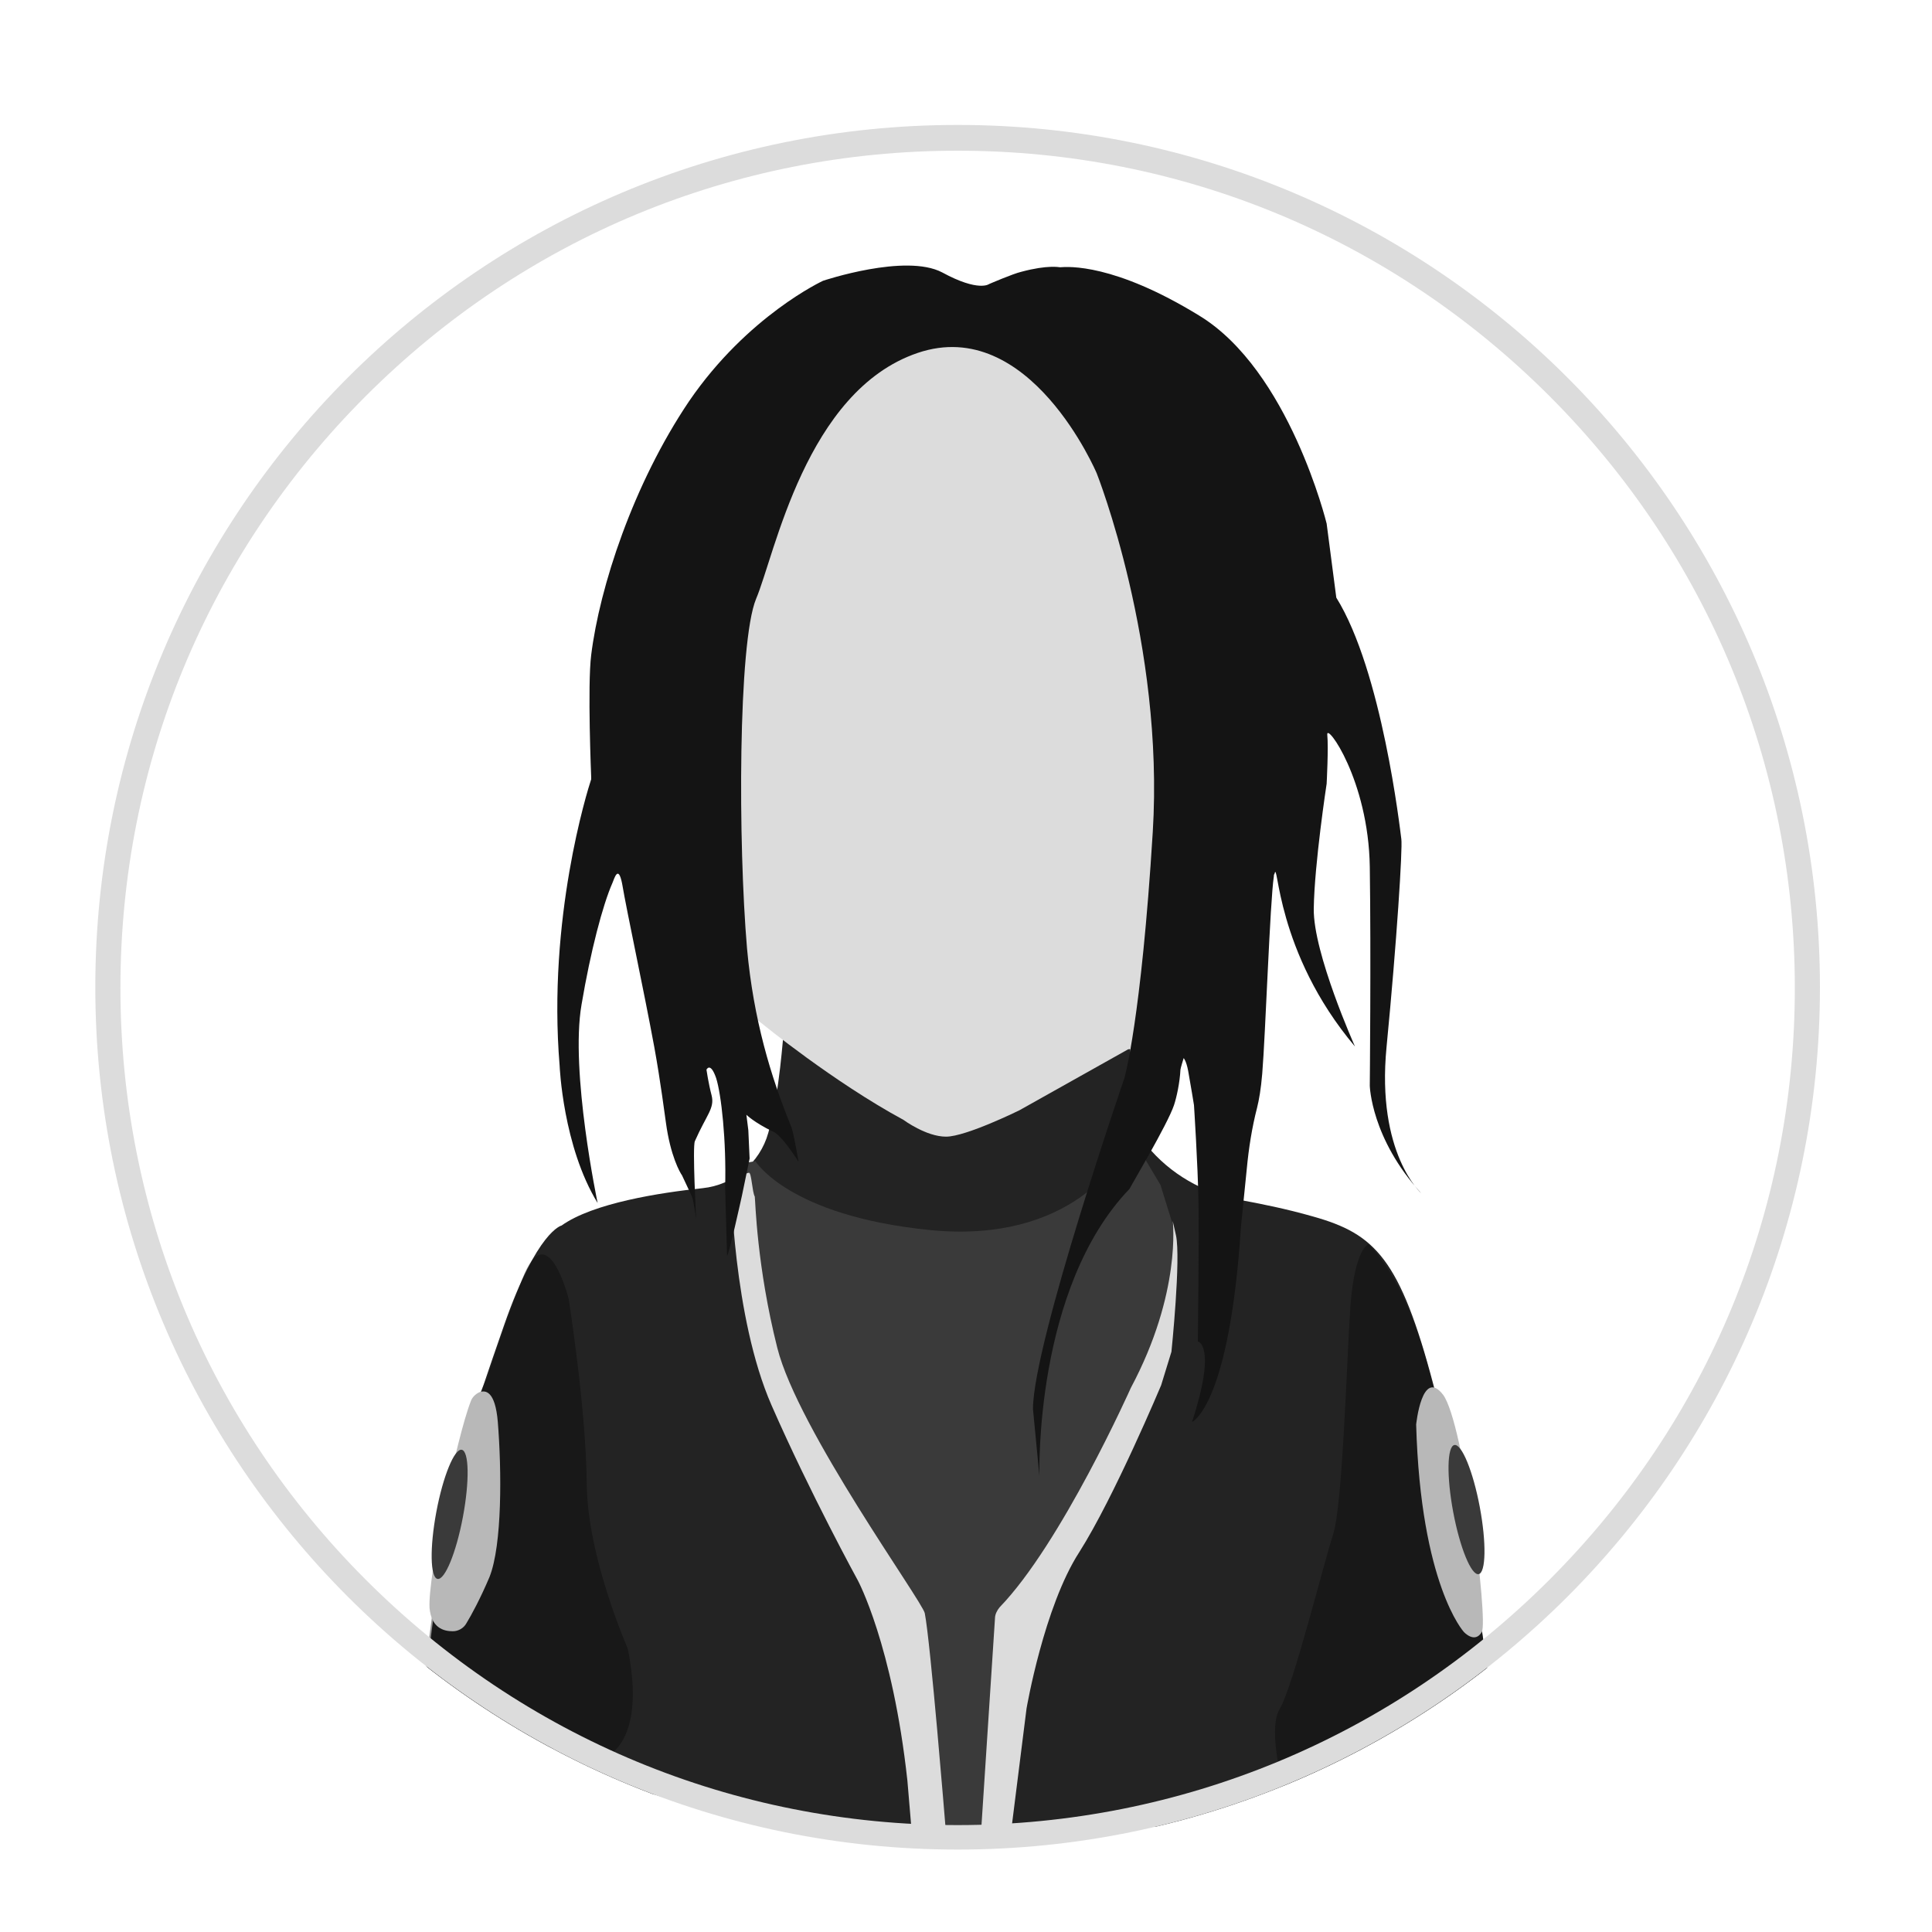
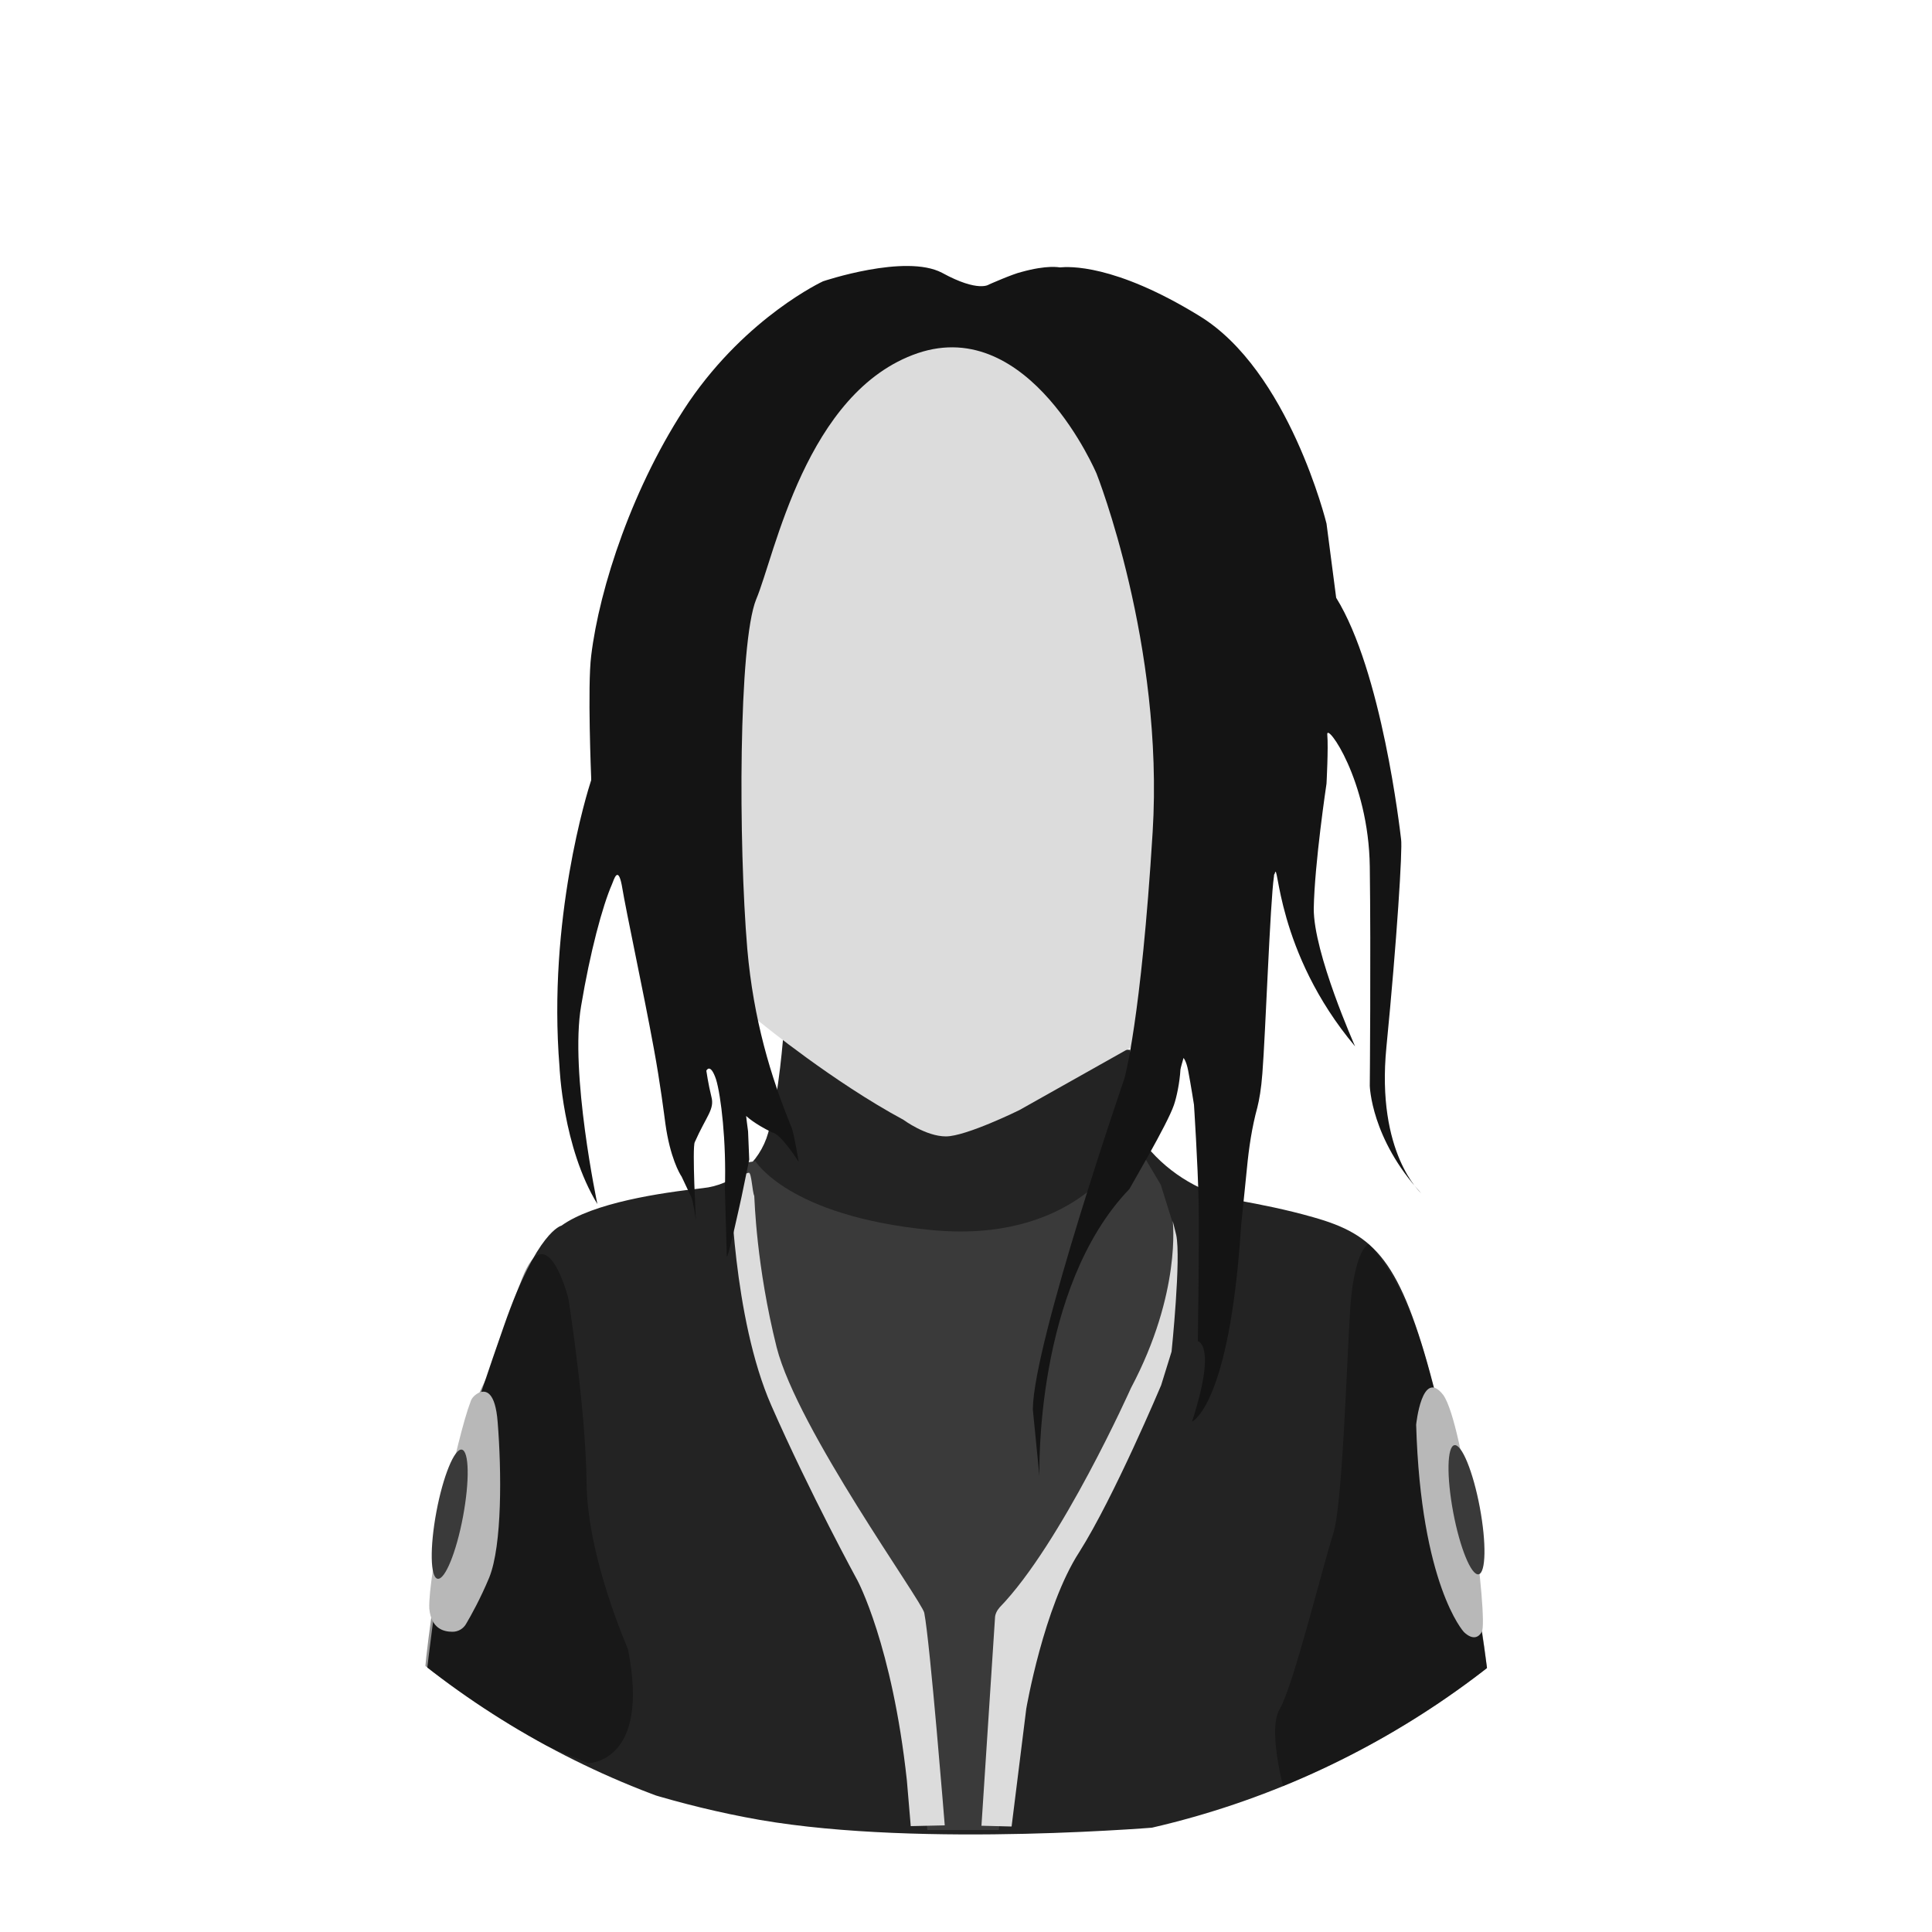
- <svg xmlns="http://www.w3.org/2000/svg" xmlns:xlink="http://www.w3.org/1999/xlink" version="1.1" id="Capa_1" x="0px" y="0px" viewBox="0 0 300 300" style="enable-background:new 0 0 300 300;" xml:space="preserve" width="500px" height="500px">
+ <svg xmlns="http://www.w3.org/2000/svg" xmlns:xlink="http://www.w3.org/1999/xlink" version="1.1" id="Capa_1" x="0px" y="0px" viewBox="0 0 500 500" style="enable-background:new 0 0 500 500;" xml:space="preserve" width="500px" height="500px">
  <style type="text/css">
- 	.st0{clip-path:url(#SVGID_00000119798975840456652640000010606633919500168106_);}
+ 	.st0{clip-path:url(#SVGID_00000026161976310726440270000009807911159354928056_);}
	.st1{fill:#232323;}
	.st2{fill:#DCDCDC;}
	.st3{fill:#3A3A3A;}
- 	.st4{fill:#DCDCDC;}
- 	.st5{opacity:0.44;fill:#080808;enable-background:new    ;}
- 	.st6{fill:#B8B8B8;}
- 	.st7{fill:#141414;}
- 	.st8{fill:#3A3A3A;}
+ 	.st4{opacity:0.44;fill:#080808;enable-background:new    ;}
+ 	.st5{fill:#B8B8B8;}
+ 	.st6{fill:#141414;}
</style>
  <g>
-     <defs>
-       <circle id="SVGID_1_" cx="148.7" cy="153.3" r="133.9" />
-     </defs>
-     <clipPath id="SVGID_00000039819594623196914780000013780350666897183385_">
-       <use xlink:href="#SVGID_1_" style="overflow:visible;" />
-     </clipPath>
-     <g style="clip-path:url(#SVGID_00000039819594623196914780000013780350666897183385_);">
-       <g>
-         <path class="st1" d="M119.3,175.9c-1.3,4.7-5.4,8.1-10.2,8.6c-6.6,0.7-17,2.3-21.9,5.8c0,0-3.8,0.8-8.9,15.4     c-5.1,14.6-7.7,22.9-8.3,26.7c-0.6,3.8-4.1,27.7-3.9,29.5c0.2,1.8,7.5,5.5,7.5,5.5s19,10.7,44.4,15.1c25.4,4.4,63.2,1,63.2,1     s35.2-6.3,48.9-13.9c0,0,2.3,0.7,1.4-6.3c-0.9-7.1-3.7-28.5-8.9-48.2c-5.2-19.7-9.1-23.5-18.7-26.2c-4.2-1.2-8.2-2-11.5-2.6     c-5.6-1.1-10.7-4-14.3-8.4c-0.4-0.4-0.6-0.8-0.8-1.1c-1.3-2.2-1.8-13.9-1.8-13.9l-53.8-2.5C121.6,160.3,121.1,169.7,119.3,175.9z     " />
-         <path class="st2" d="M118.4,159c0,0,11,9,21.9,14.9c0,0,3.5,2.6,6.6,2.6c3.1,0,11.4-4.1,11.4-4.1l17.3-9.7l8.8-14.2l2.3-38.1     l-11.2-40.4l-8.8-16.2l-19-3.4l-24.6,6.4l-15,17.3l-5.6,38.2l6.9,39.9L118.4,159z" />
-         <path class="st3" d="M117.3,180.3c0,0,5.1,8.5,27.1,10.7c22.1,2.2,29.5-11.4,29.5-11.4l1.9-3l4.4,7.4l2.2,7.1l-0.6,11.2l-6.4,19     l-9.4,18l-7.5,12.9l-2.8,25.1l-0.6,6.9H144l-2.2-23.7l-11.4-25.4l-7.7-13.3l-6.3-21.6l-1.5-15.2l0.1-4.3L117.3,180.3z" />
+     <g>
+       <defs>
+         <circle id="SVGID_1_" cx="247.8" cy="255.5" r="223.2" />
+       </defs>
+       <clipPath id="SVGID_00000045604630420633917260000013243947923527298950_">
+         <use xlink:href="#SVGID_1_" style="overflow:visible;" />
+       </clipPath>
+       <g style="clip-path:url(#SVGID_00000045604630420633917260000013243947923527298950_);">
        <g>
-           <path class="st4" d="M182.1,189.6c0,0,1.4,11.1-6.5,25.9c0,0-10.8,24.2-20.4,34.1c-0.4,0.5-0.7,1.1-0.7,1.7l-2.1,32.2l4.7,0.1      l2.3-18.3c0,0,2.7-15.8,8.2-24.3c5.4-8.5,12.7-25.9,12.7-25.9l1.6-5.2c0,0,1.5-14.5,0.7-18.1L182.1,189.6L182.1,189.6z" />
+           <path class="st1" d="M198.8,293.2c-2.2,7.8-9,13.5-17,14.3c-11,1.2-28.3,3.8-36.5,9.7c0,0-6.3,1.3-14.8,25.7      c-8.5,24.3-12.8,38.2-13.8,44.5c-1,6.3-6.8,46.2-6.5,49.2c0.3,3,12.5,9.2,12.5,9.2s31.7,17.8,74,25.2      c42.3,7.3,105.3,1.7,105.3,1.7s58.7-10.5,81.5-23.2c0,0,3.8,1.2,2.3-10.5c-1.5-11.8-6.2-47.5-14.8-80.3s-15.2-39.2-31.2-43.7      c-7-2-13.7-3.3-19.2-4.3c-9.3-1.8-17.8-6.7-23.8-14c-0.7-0.7-1-1.3-1.3-1.8c-2.2-3.7-3-23.2-3-23.2l-89.7-4.2      C202.7,267.2,201.8,282.8,198.8,293.2z" />
+           <path class="st2" d="M197.3,265c0,0,18.3,15,36.5,24.8c0,0,5.8,4.3,11,4.3s19-6.8,19-6.8l28.8-16.2l14.7-23.7l3.8-63.5      l-18.7-67.3l-14.7-27L246.2,84l-41,10.7l-25,28.8l-9.3,63.7l11.5,66.5L197.3,265z" />
+           <path class="st3" d="M195.5,300.5c0,0,8.5,14.2,45.2,17.8c36.8,3.7,49.2-19,49.2-19l3.2-5l7.3,12.3l3.7,11.8l-1,18.7l-10.7,31.7      l-15.7,30l-12.5,21.5l-4.7,41.8l-1,11.5H240l-3.7-39.5l-19-42.3l-12.8-22.2l-10.5-36l-2.5-25.3l0.2-7.2L195.5,300.5z" />
+           <g>
+             <path class="st2" d="M303.5,316c0,0,2.3,18.5-10.8,43.2c0,0-18,40.3-34,56.8c-0.7,0.8-1.2,1.8-1.2,2.8l-3.5,53.7l7.8,0.2       l3.8-30.5c0,0,4.5-26.3,13.7-40.5c9-14.2,21.2-43.2,21.2-43.2l2.7-8.7c0,0,2.5-24.2,1.2-30.2L303.5,316L303.5,316z" />
+           </g>
+           <g>
+             <path class="st2" d="M193.8,303.5C193.8,303.5,193.7,303.5,193.8,303.5c-0.7,0-4.7,2.2-4.7,2.2s0.5,35.2,10.5,58       c10,22.8,22.3,45.3,22.3,45.3s9,16.7,12.8,51.8l1,11.8l8.8-0.2c0,0-3.8-47.3-5.3-55c-0.7-3.2-32.8-47.5-38.2-68.7       c-5.3-21.2-5.7-38-5.8-39.2C194.7,308.5,194.5,303.5,193.8,303.5L193.8,303.5z" />
+           </g>
+           <path class="st4" d="M152.2,456.3c0,0,16.2,0,10.3-29.5c-0.2-0.7-10.5-23.7-10.7-43c-0.2-19.3-4.7-47.7-4.7-47.7s-5.5-22-12-5.2      c-5.8,15-9.2,25.8-9.2,25.8s-6.7,11.5-10.7,37.5c-4,26.2-5.7,39.2-5.3,42C110.2,439.3,152.2,456.3,152.2,456.3z" />
+           <path class="st5" d="M121.8,362.7c0.3-1,1.2-1.8,2.2-2.3c1.7-0.7,4.2-0.3,4.8,7.7c1,12.5,1.2,31.8-2.2,40.2      c-2.3,5.5-4.7,9.8-6,12c-0.7,1.2-2,2-3.5,2c-2.3,0-5.5-0.8-6-6C110.7,408.3,118.2,372,121.8,362.7z" />
+           <path class="st4" d="M333.2,465.7c0,0,44.7-11,51.3-18.2c0,0,6.7,0.8-13.5-88.2c-4.7-20.5-11.5-32-16.8-37.3c0,0-3.5,1-4.7,15.8      c-1,14.8-2,51.7-4.5,59.3s-10.3,39.3-13.8,45.2c-3.5,5.8,1.8,23.5,1.8,23.5" />
+           <path class="st5" d="M366.5,368.7c0,0,1.5-14.8,7-7.7c5.3,7.3,11.7,58.3,10,61.3c-1.8,3.2-4.7,0-4.7,0S367.7,410.2,366.5,368.7z      " />
+           <path class="st6" d="M206.7,300.7c0,0-1.3-8-2-9.3c-5.2-12.7-9.7-27.5-11.3-45.8c-2.3-27.2-2.3-79.2,2.3-90.5      c4.8-11.3,12.8-53.8,41.8-63.7c29-9.8,46.3,31.2,46.3,31.2s17.5,44.2,14.5,92.8c-3,48.7-7.3,63.7-7.3,63.7s-23.5,68.3-23.7,85.5      c0,0,0,0,0,0.2L269,382l0,0c0-0.7-1.3-48.7,23.3-74.3c0.2-0.5,9.8-16.7,11.5-21.7c0.7-2,1.5-5.8,1.7-9.2c0-0.3,0.8-3,0.8-3      s0.7,0.7,1.2,3.3c0.7,3.7,1.5,8.8,1.5,8.8s1,15.3,1.2,25.2c0.2,9.7-0.2,36-0.2,36s5,0.8-1.5,20.8l0,0c0,0,9.7-4,12.7-50.7      l1.5-14.8c0.5-5.3,1.3-10.7,2.7-15.8c0.5-2,1-4.8,1.3-8.8c0.8-10,2-44.3,3-51c0-0.2,0-0.5,0.2-0.7c1-4.3,0.2,20.2,20.8,44.7l0,0      c0,0-10.8-24.2-10.7-35.7c0.2-11.7,3.3-32.3,3.3-32.3s0.5-9.3,0.2-12.7c-0.3-3.3,10.7,11.7,11,34.2c0.3,22.7,0,56.7,0,56.7      s0.3,13.7,13.3,27.8c0,0-11.7-10.3-9-37.8c2.7-27.5,4.2-51.3,3.8-53.8c-0.3-2.5-5-43.5-16.8-62.5l0,0l-2.5-19.2l0,0      c0,0-9.7-39.7-33-53.8c-22-13.5-33.8-12.7-36-12.5c-0.2,0-3.2-0.7-10,1.2c-2.2,0.5-8.3,3.2-8.3,3.2s-2.7,2.2-12.2-3      c-9.5-5-30.8,2.2-30.8,2.2s-19.5,9-34.7,31.2c-14.5,21.5-23.2,48.2-25.3,65.7c-1,7.8,0,31.7,0,31.7c0,0.2,0,0.3,0,0.5      c-1,3-11.3,36-8.2,74.2c0,0,0.8,20.8,9.8,35.5c0,0-7.2-34-4.2-51.3c2.3-13.8,5.5-25.8,8-31.5c0.5-1.2,1.5-4.8,2.5,0.2      c1.3,7.8,5.5,27,8.3,42.3c1.7,9.2,2.7,17.3,3,19.5c1.2,8.7,3.7,13,4.2,13.7l2.5,5.3c0.5,1,1.2,6,1.2,6s-1-18.7-0.3-20.2      c3-6.8,5.2-8.5,4.3-11.8c-0.8-3.2-1.3-6.7-1.3-6.7s1-2.2,2.5,2.2c1.3,4.2,2.7,16.2,2.3,28.3l0.5,17.5c0.2,1.3,3.8-15.3,3.8-15.3      l2-9.7l-0.3-7.3c-0.2-1.3-0.5-4-0.5-4s2,2,6.8,4.3C202.2,293.5,206.7,300.7,206.7,300.7z" />
        </g>
-         <g>
-           <path class="st4" d="M116.3,182.1C116.3,182.1,116.2,182.1,116.3,182.1c-0.4,0-2.8,1.3-2.8,1.3s0.3,21.1,6.3,34.8      c6,13.7,13.4,27.2,13.4,27.2s5.4,10,7.7,31.1l0.6,7.1l5.3-0.1c0,0-2.3-28.4-3.2-33c-0.4-1.9-19.7-28.5-22.9-41.2      c-3.2-12.7-3.4-22.8-3.5-23.5C116.8,185.1,116.7,182.1,116.3,182.1L116.3,182.1z" />
-         </g>
-         <path class="st5" d="M91.3,273.8c0,0,9.7,0,6.2-17.7c-0.1-0.4-6.3-14.2-6.4-25.8c-0.1-11.6-2.8-28.6-2.8-28.6s-3.3-13.2-7.2-3.1     c-3.5,9-5.5,15.5-5.5,15.5s-4,6.9-6.4,22.5c-2.4,15.7-3.4,23.5-3.2,25.2C66.1,263.6,91.3,273.8,91.3,273.8z" />
-         <path class="st6" d="M73.1,217.6c0.2-0.6,0.7-1.1,1.3-1.4c1-0.4,2.5-0.2,2.9,4.6c0.6,7.5,0.7,19.1-1.3,24.1     c-1.4,3.3-2.8,5.9-3.6,7.2c-0.4,0.7-1.2,1.2-2.1,1.2c-1.4,0-3.3-0.5-3.6-3.6C66.4,245,70.9,223.2,73.1,217.6z" />
-         <path class="st5" d="M199.9,279.4c0,0,26.8-6.6,30.8-10.9c0,0,4,0.5-8.1-52.9c-2.8-12.3-6.9-19.2-10.1-22.4c0,0-2.1,0.6-2.8,9.5     c-0.6,8.9-1.2,31-2.7,35.6c-1.5,4.6-6.2,23.6-8.3,27.1c-2.1,3.5,1.1,14.1,1.1,14.1" />
-         <path class="st6" d="M219.9,221.2c0,0,0.9-8.9,4.2-4.6c3.2,4.4,7,35,6,36.8c-1.1,1.9-2.8,0-2.8,0S220.6,246.1,219.9,221.2z" />
-         <path class="st7" d="M124,180.4c0,0-0.8-4.8-1.2-5.6c-3.1-7.6-5.8-16.5-6.8-27.5c-1.4-16.3-1.4-47.5,1.4-54.3     c2.9-6.8,7.7-32.3,25.1-38.2s27.8,18.7,27.8,18.7s10.5,26.5,8.7,55.7s-4.4,38.2-4.4,38.2s-14.1,41-14.2,51.3c0,0,0,0,0,0.1     l1,10.4l0,0c0-0.4-0.8-29.2,14-44.6c0.1-0.3,5.9-10,6.9-13c0.4-1.2,0.9-3.5,1-5.5c0-0.2,0.5-1.8,0.5-1.8s0.4,0.4,0.7,2     c0.4,2.2,0.9,5.3,0.9,5.3s0.6,9.2,0.7,15.1c0.1,5.8-0.1,21.6-0.1,21.6s3,0.5-0.9,12.5l0,0c0,0,5.8-2.4,7.6-30.4l0.9-8.9     c0.3-3.2,0.8-6.4,1.6-9.5c0.3-1.2,0.6-2.9,0.8-5.3c0.5-6,1.2-26.6,1.8-30.6c0-0.1,0-0.3,0.1-0.4c0.6-2.6,0.1,12.1,12.5,26.8l0,0     c0,0-6.5-14.5-6.4-21.4c0.1-7,2-19.4,2-19.4s0.3-5.6,0.1-7.6c-0.2-2,6.4,7,6.6,20.5c0.2,13.6,0,34,0,34s0.2,8.2,8,16.7     c0,0-7-6.2-5.4-22.7c1.6-16.5,2.5-30.8,2.3-32.3s-3-26.1-10.1-37.5l0,0L206,81.3l0,0c0,0-5.8-23.8-19.8-32.3     c-13.2-8.1-20.3-7.6-21.6-7.5c-0.1,0-1.9-0.4-6,0.7c-1.3,0.3-5,1.9-5,1.9s-1.6,1.3-7.3-1.8c-5.7-3-18.5,1.3-18.5,1.3     S116.1,49,107,62.3c-8.7,12.9-13.9,28.9-15.2,39.4c-0.6,4.7,0,19,0,19c0,0.1,0,0.2,0,0.3c-0.6,1.8-6.8,21.6-4.9,44.5     c0,0,0.5,12.5,5.9,21.3c0,0-4.3-20.4-2.5-30.8c1.4-8.3,3.3-15.5,4.8-18.9c0.3-0.7,0.9-2.9,1.5,0.1c0.8,4.7,3.3,16.2,5,25.4     c1,5.5,1.6,10.4,1.8,11.7c0.7,5.2,2.2,7.8,2.5,8.2l1.5,3.2c0.3,0.6,0.7,3.6,0.7,3.6s-0.6-11.2-0.2-12.1c1.8-4.1,3.1-5.1,2.6-7.1     c-0.5-1.9-0.8-4-0.8-4s0.6-1.3,1.5,1.3c0.8,2.5,1.6,9.7,1.4,17c0,0,0.3,10.5,0.3,10.5c0.1,0.8,2.3-9.2,2.3-9.2s1.2-5.8,1.2-5.8     l-0.2-4.4c-0.1-0.8-0.3-2.4-0.3-2.4s1.2,1.2,4.1,2.6C121.3,176.1,124,180.4,124,180.4z" />
      </g>
    </g>
-     <g style="clip-path:url(#SVGID_00000039819594623196914780000013780350666897183385_);">
-       <path class="st4" d="M148.7,23.4c34.7,0,67.3,13.5,91.9,38.1c24.5,24.5,38.1,57.2,38.1,91.9s-13.5,67.3-38.1,91.9    c-24.5,24.5-57.2,38.1-91.9,38.1s-67.3-13.5-91.9-38.1c-24.5-24.5-38.1-57.2-38.1-91.9s13.5-67.3,38.1-91.9    C81.4,36.9,114,23.4,148.7,23.4 M148.7,19.4c-74,0-133.9,60-133.9,133.9s60,133.9,133.9,133.9s133.9-60,133.9-133.9    S222.7,19.4,148.7,19.4L148.7,19.4z" />
-     </g>
  </g>
-   <polygon class="st4" points="157.4,252.8 159.6,249.5 160.5,251.8 158.8,255.9 " />
-   <path class="st4" d="M137.8,248.7l2.5,0.9c0,0,0.7,5.1,0.6,5.2c-0.1,0.1-1.8-3.4-1.8-3.4L137.8,248.7" />
-   <ellipse transform="matrix(0.1844 -0.9829 0.9829 0.1844 -174.1315 260.3995)" class="st8" cx="69.8" cy="235.1" rx="10.2" ry="2.1" />
-   <ellipse transform="matrix(0.9829 -0.1844 0.1844 0.9829 -39.3118 46.0025)" class="st8" cx="227.7" cy="234.4" rx="2.1" ry="10.2" />
+   <polygon class="st2" points="262.3,421.3 266,415.8 267.5,419.7 264.7,426.5 " />
+   <path class="st2" d="M229.7,414.5l4.2,1.5c0,0,1.2,8.5,1,8.7c-0.2,0.2-3-5.7-3-5.7L229.7,414.5" />
+   <ellipse transform="matrix(0.1844 -0.9829 0.9829 0.1844 -290.2802 434.015)" class="st3" cx="116.4" cy="391.9" rx="17" ry="3.5" />
+   <ellipse transform="matrix(0.9829 -0.1844 0.1844 0.9829 -65.5296 76.6809)" class="st3" cx="379.5" cy="390.7" rx="3.5" ry="17" />
</svg>
